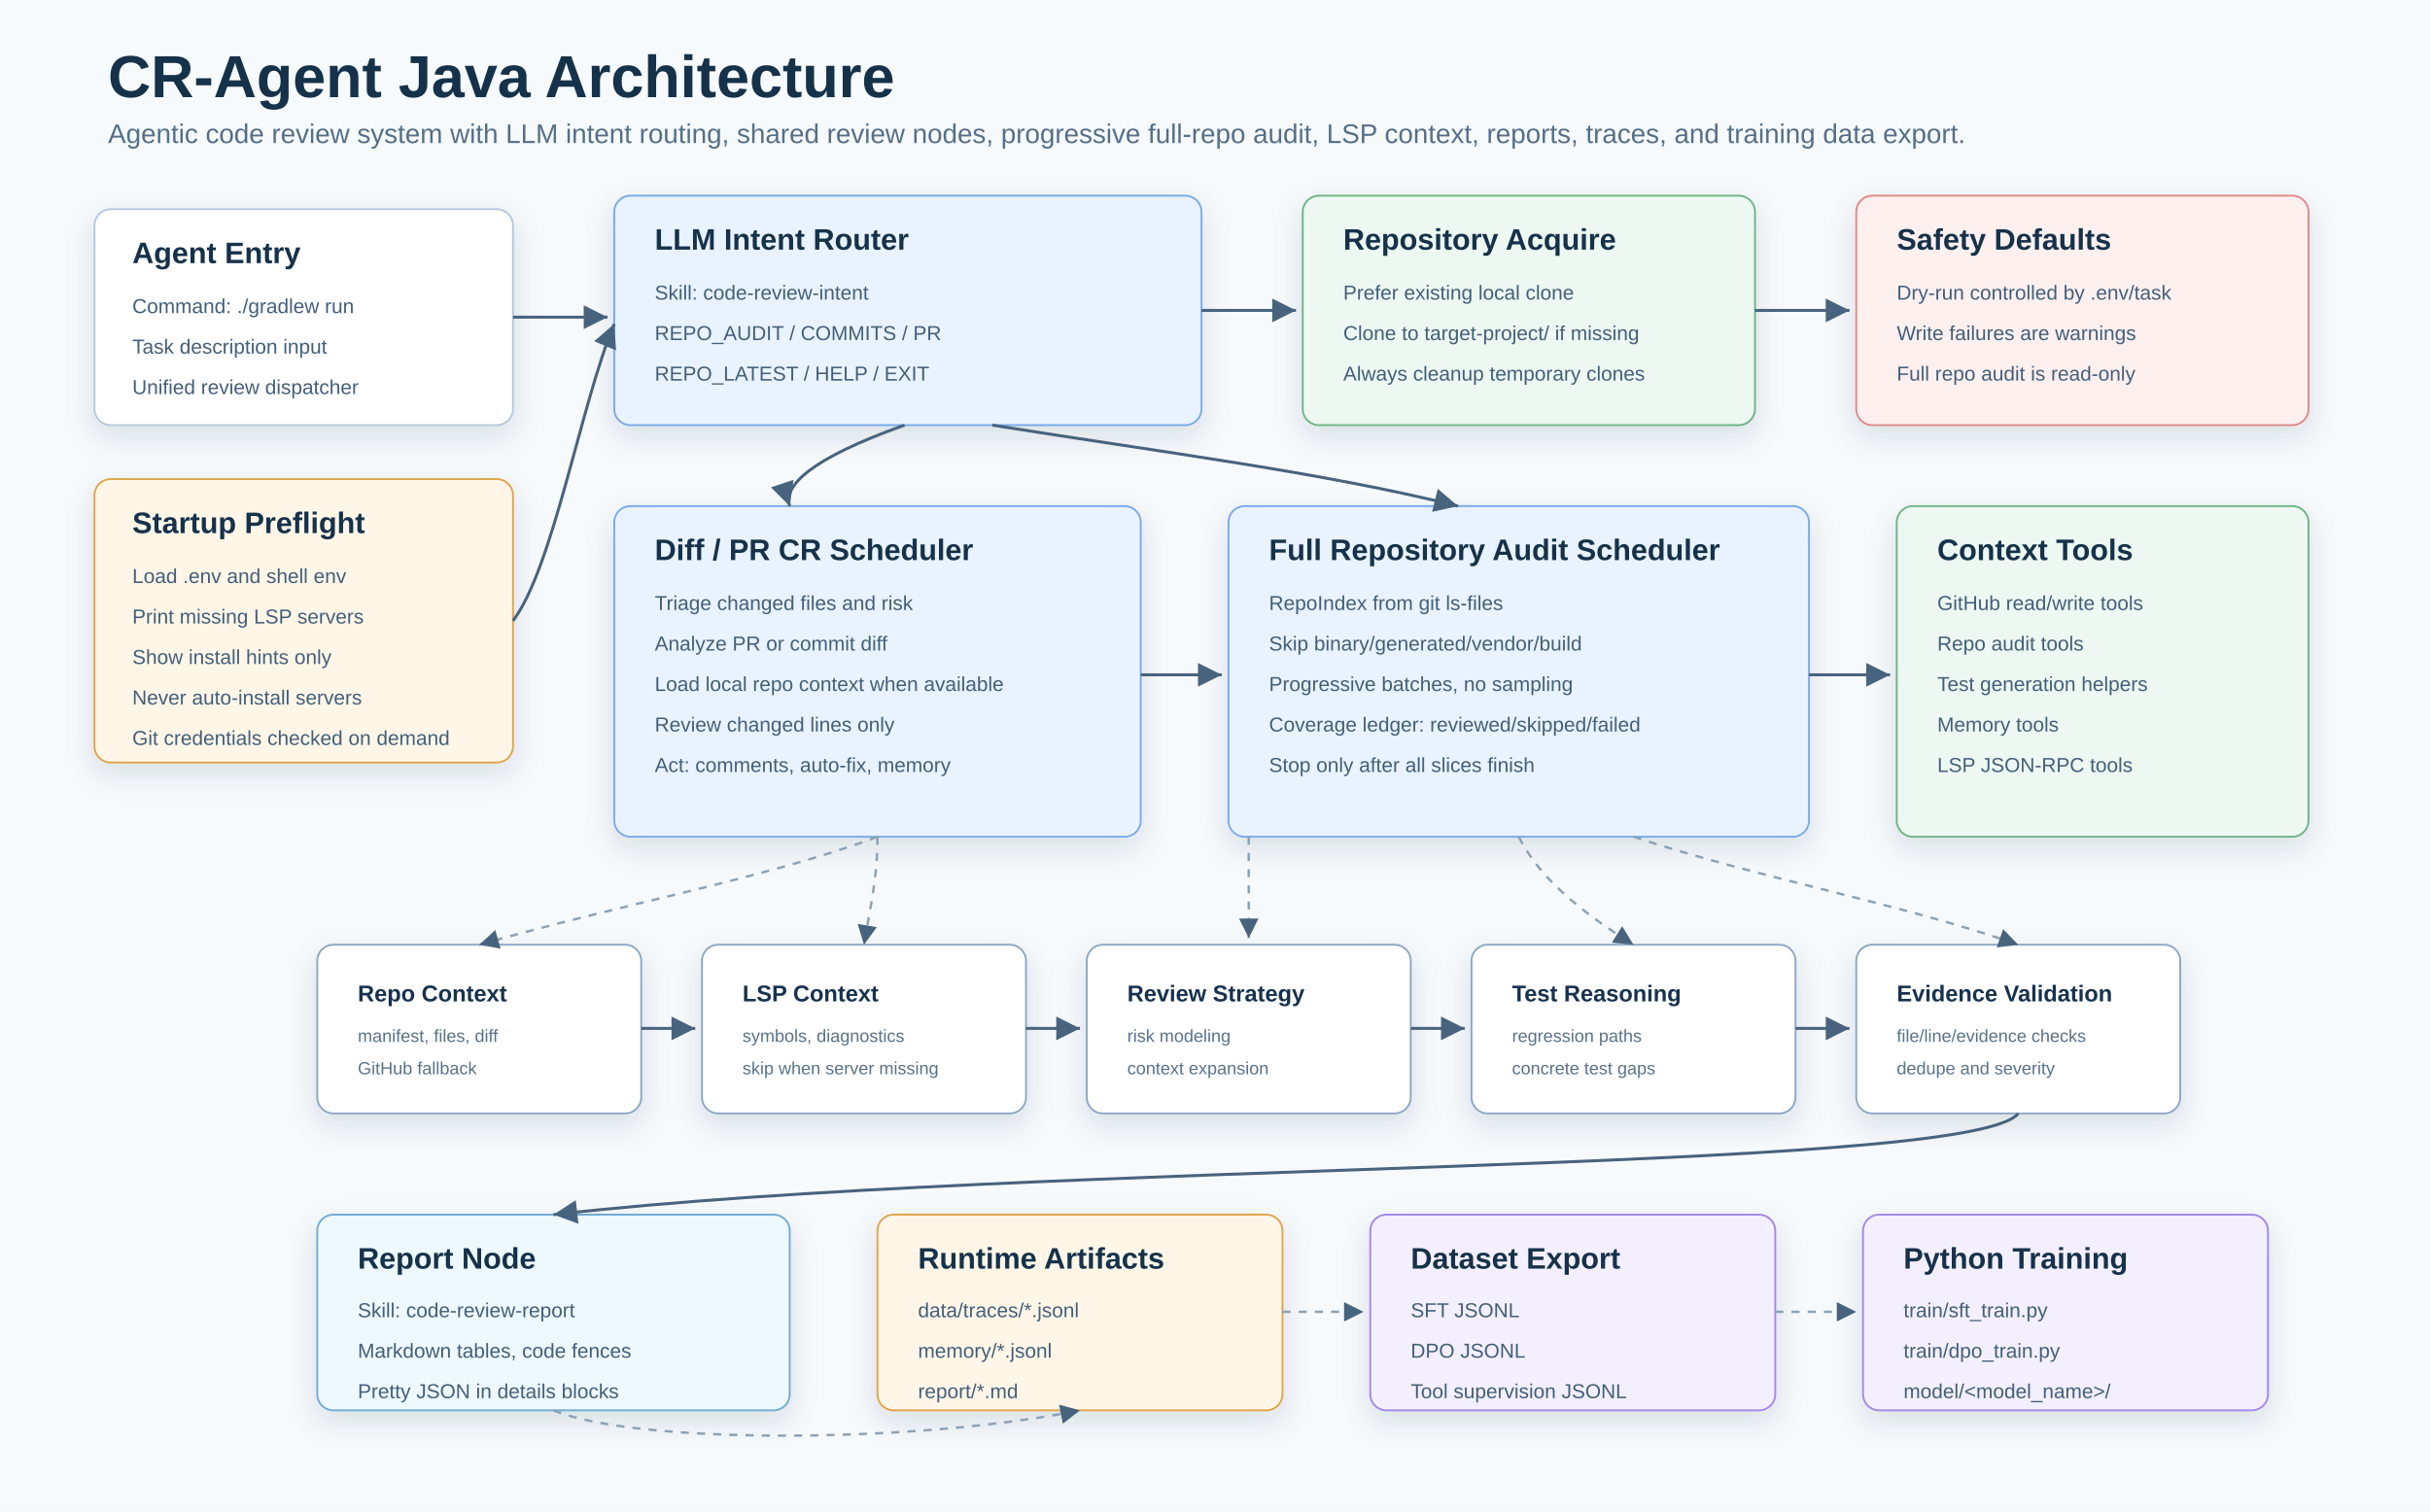
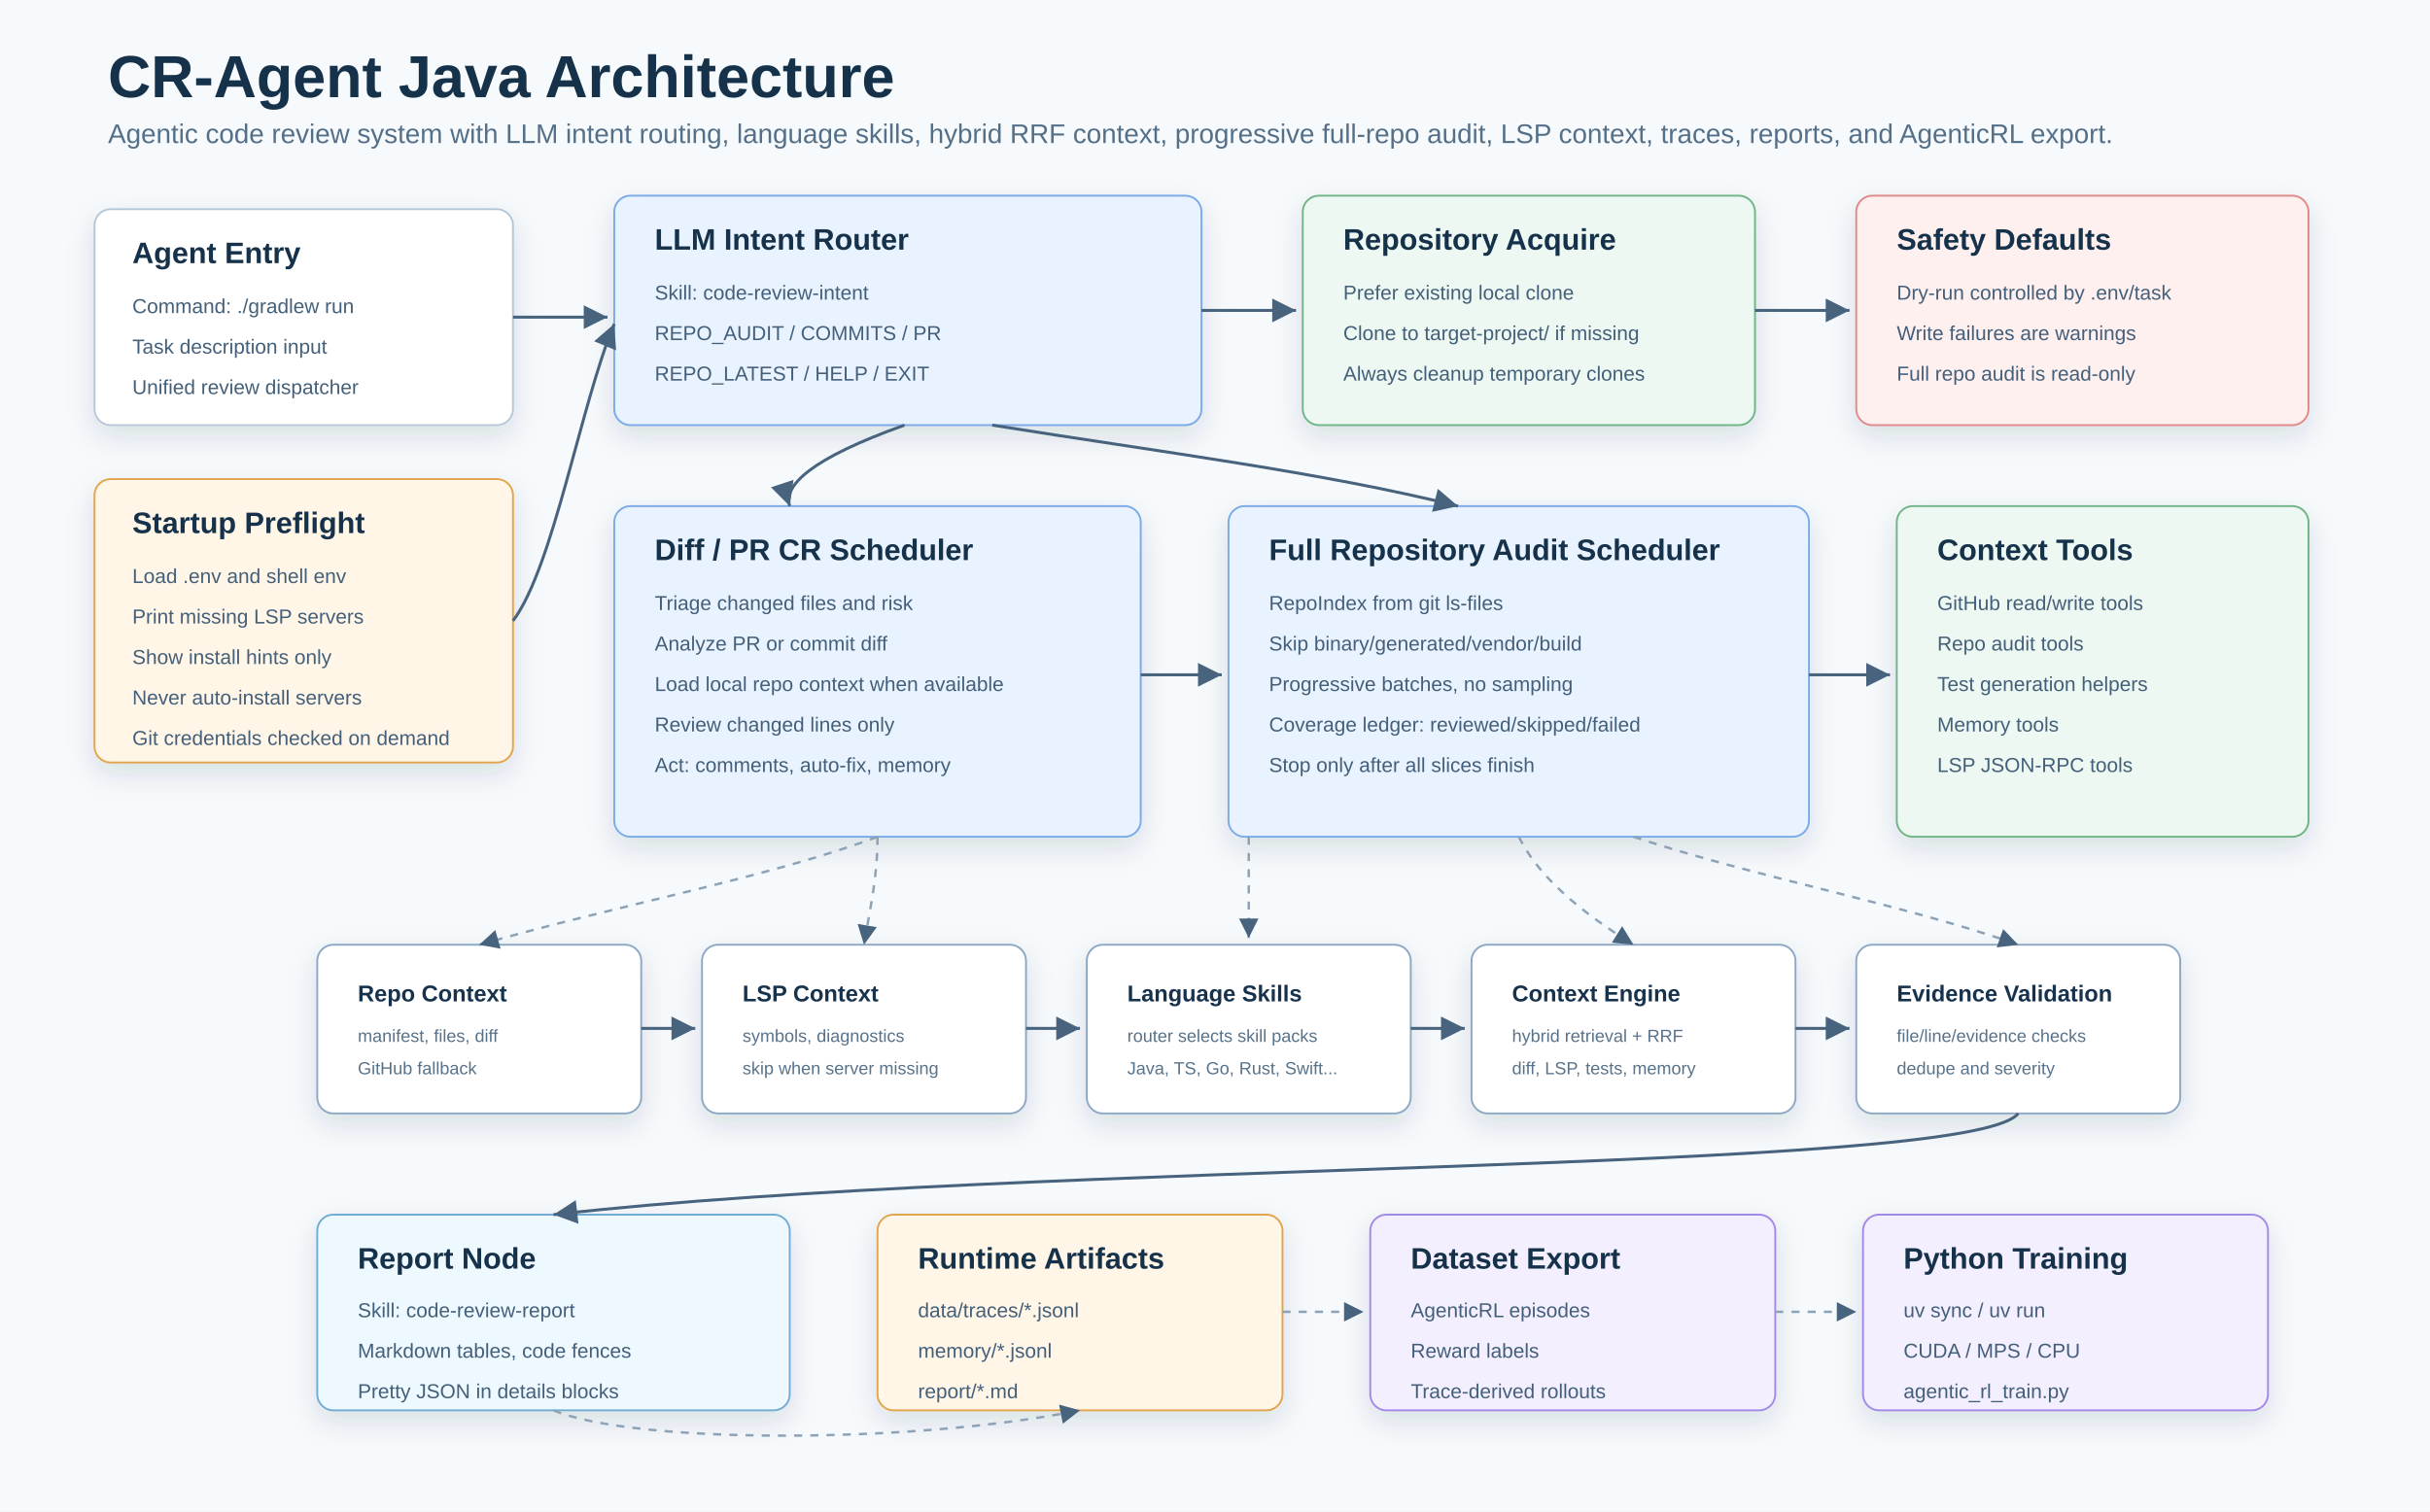
<svg xmlns="http://www.w3.org/2000/svg" width="1800" height="1120" viewBox="0 0 1800 1120" role="img" aria-labelledby="title desc">
  <defs>
    <filter id="shadow" x="-20%" y="-20%" width="140%" height="140%">
      <feDropShadow dx="0" dy="8" stdDeviation="10" flood-color="#1b334a" flood-opacity="0.13" />
    </filter>
    <marker id="arrow" markerWidth="12" markerHeight="12" refX="10" refY="6" orient="auto">
      <path d="M2,2 L10,6 L2,10 Z" fill="#48637d" />
    </marker>
    <style>
      .bg { fill: #f7fafc; }
      .title { font: 700 44px Arial, sans-serif; fill: #16324a; }
      .subtitle { font: 400 20px Arial, sans-serif; fill: #546f88; }
      .section { font: 700 22px Arial, sans-serif; fill: #16324a; }
      .label { font: 700 17px Arial, sans-serif; fill: #17324d; }
      .small { font: 400 15px Arial, sans-serif; fill: #435f79; }
      .tiny { font: 400 13px Arial, sans-serif; fill: #58728a; }
      .box { rx: 12; filter: url(#shadow); stroke-width: 1.4; }
      .entry { fill: #ffffff; stroke: #b6c7d8; }
      .core { fill: #e9f2ff; stroke: #7aaae8; }
      .node { fill: #ffffff; stroke: #8ca8c5; }
      .tool { fill: #edf8f2; stroke: #70b487; }
      .store { fill: #fff6e8; stroke: #e0a54d; }
      .train { fill: #f3efff; stroke: #a389e7; }
      .safety { fill: #fff0f0; stroke: #df8a8a; }
      .report { fill: #eef8ff; stroke: #73acd2; }
      .line { stroke: #48637d; stroke-width: 2.2; fill: none; marker-end: url(#arrow); }
      .softline { stroke: #8da2b5; stroke-width: 1.8; fill: none; marker-end: url(#arrow); stroke-dasharray: 6 6; }
    </style>
  </defs>
  <rect class="bg" x="0" y="0" width="1800" height="1120" />
  <text class="title" x="80" y="72">CR-Agent Java Architecture</text>
-   <text class="subtitle" x="80" y="106">Agentic code review system with LLM intent routing, shared review nodes, progressive full-repo audit, LSP context, reports, traces, and training data export.</text>
+   <text class="subtitle" x="80" y="106">Agentic code review system with LLM intent routing, language skills, hybrid RRF context, progressive full-repo audit, LSP context, traces, reports, and AgenticRL export.</text>
  <rect class="box entry" x="70" y="155" width="310" height="160" />
  <text class="section" x="98" y="195">Agent Entry</text>
  <text class="small" x="98" y="232">Command: ./gradlew run</text>
  <text class="small" x="98" y="262">Task description input</text>
  <text class="small" x="98" y="292">Unified review dispatcher</text>
  <rect class="box store" x="70" y="355" width="310" height="210" />
  <text class="section" x="98" y="395">Startup Preflight</text>
  <text class="small" x="98" y="432">Load .env and shell env</text>
  <text class="small" x="98" y="462">Print missing LSP servers</text>
  <text class="small" x="98" y="492">Show install hints only</text>
  <text class="small" x="98" y="522">Never auto-install servers</text>
  <text class="small" x="98" y="552">Git credentials checked on demand</text>
  <rect class="box core" x="455" y="145" width="435" height="170" />
  <text class="section" x="485" y="185">LLM Intent Router</text>
  <text class="small" x="485" y="222">Skill: code-review-intent</text>
  <text class="small" x="485" y="252">REPO_AUDIT / COMMITS / PR</text>
  <text class="small" x="485" y="282">REPO_LATEST / HELP / EXIT</text>
  <rect class="box tool" x="965" y="145" width="335" height="170" />
  <text class="section" x="995" y="185">Repository Acquire</text>
  <text class="small" x="995" y="222">Prefer existing local clone</text>
  <text class="small" x="995" y="252">Clone to target-project/ if missing</text>
  <text class="small" x="995" y="282">Always cleanup temporary clones</text>
  <rect class="box safety" x="1375" y="145" width="335" height="170" />
  <text class="section" x="1405" y="185">Safety Defaults</text>
  <text class="small" x="1405" y="222">Dry-run controlled by .env/task</text>
  <text class="small" x="1405" y="252">Write failures are warnings</text>
  <text class="small" x="1405" y="282">Full repo audit is read-only</text>
  <rect class="box core" x="455" y="375" width="390" height="245" />
  <text class="section" x="485" y="415">Diff / PR CR Scheduler</text>
  <text class="small" x="485" y="452">Triage changed files and risk</text>
  <text class="small" x="485" y="482">Analyze PR or commit diff</text>
  <text class="small" x="485" y="512">Load local repo context when available</text>
  <text class="small" x="485" y="542">Review changed lines only</text>
  <text class="small" x="485" y="572">Act: comments, auto-fix, memory</text>
  <rect class="box core" x="910" y="375" width="430" height="245" />
  <text class="section" x="940" y="415">Full Repository Audit Scheduler</text>
  <text class="small" x="940" y="452">RepoIndex from git ls-files</text>
  <text class="small" x="940" y="482">Skip binary/generated/vendor/build</text>
  <text class="small" x="940" y="512">Progressive batches, no sampling</text>
  <text class="small" x="940" y="542">Coverage ledger: reviewed/skipped/failed</text>
  <text class="small" x="940" y="572">Stop only after all slices finish</text>
  <rect class="box tool" x="1405" y="375" width="305" height="245" />
  <text class="section" x="1435" y="415">Context Tools</text>
  <text class="small" x="1435" y="452">GitHub read/write tools</text>
  <text class="small" x="1435" y="482">Repo audit tools</text>
  <text class="small" x="1435" y="512">Test generation helpers</text>
  <text class="small" x="1435" y="542">Memory tools</text>
  <text class="small" x="1435" y="572">LSP JSON-RPC tools</text>
  <rect class="box node" x="235" y="700" width="240" height="125" />
  <text class="label" x="265" y="742">Repo Context</text>
  <text class="tiny" x="265" y="772">manifest, files, diff</text>
  <text class="tiny" x="265" y="796">GitHub fallback</text>
  <rect class="box node" x="520" y="700" width="240" height="125" />
  <text class="label" x="550" y="742">LSP Context</text>
  <text class="tiny" x="550" y="772">symbols, diagnostics</text>
  <text class="tiny" x="550" y="796">skip when server missing</text>
  <rect class="box node" x="805" y="700" width="240" height="125" />
-   <text class="label" x="835" y="742">Review Strategy</text>
-   <text class="tiny" x="835" y="772">risk modeling</text>
-   <text class="tiny" x="835" y="796">context expansion</text>
+   <text class="label" x="835" y="742">Language Skills</text>
+   <text class="tiny" x="835" y="772">router selects skill packs</text>
+   <text class="tiny" x="835" y="796">Java, TS, Go, Rust, Swift...</text>
  <rect class="box node" x="1090" y="700" width="240" height="125" />
-   <text class="label" x="1120" y="742">Test Reasoning</text>
-   <text class="tiny" x="1120" y="772">regression paths</text>
-   <text class="tiny" x="1120" y="796">concrete test gaps</text>
+   <text class="label" x="1120" y="742">Context Engine</text>
+   <text class="tiny" x="1120" y="772">hybrid retrieval + RRF</text>
+   <text class="tiny" x="1120" y="796">diff, LSP, tests, memory</text>
  <rect class="box node" x="1375" y="700" width="240" height="125" />
  <text class="label" x="1405" y="742">Evidence Validation</text>
  <text class="tiny" x="1405" y="772">file/line/evidence checks</text>
  <text class="tiny" x="1405" y="796">dedupe and severity</text>
  <rect class="box report" x="235" y="900" width="350" height="145" />
  <text class="section" x="265" y="940">Report Node</text>
  <text class="small" x="265" y="976">Skill: code-review-report</text>
  <text class="small" x="265" y="1006">Markdown tables, code fences</text>
  <text class="small" x="265" y="1036">Pretty JSON in details blocks</text>
  <rect class="box store" x="650" y="900" width="300" height="145" />
  <text class="section" x="680" y="940">Runtime Artifacts</text>
  <text class="small" x="680" y="976">data/traces/*.jsonl</text>
  <text class="small" x="680" y="1006">memory/*.jsonl</text>
  <text class="small" x="680" y="1036">report/*.md</text>
  <rect class="box train" x="1015" y="900" width="300" height="145" />
  <text class="section" x="1045" y="940">Dataset Export</text>
-   <text class="small" x="1045" y="976">SFT JSONL</text>
-   <text class="small" x="1045" y="1006">DPO JSONL</text>
-   <text class="small" x="1045" y="1036">Tool supervision JSONL</text>
+   <text class="small" x="1045" y="976">AgenticRL episodes</text>
+   <text class="small" x="1045" y="1006">Reward labels</text>
+   <text class="small" x="1045" y="1036">Trace-derived rollouts</text>
  <rect class="box train" x="1380" y="900" width="300" height="145" />
  <text class="section" x="1410" y="940">Python Training</text>
-   <text class="small" x="1410" y="976">train/sft_train.py</text>
-   <text class="small" x="1410" y="1006">train/dpo_train.py</text>
-   <text class="small" x="1410" y="1036">model/&lt;model_name&gt;/</text>
+   <text class="small" x="1410" y="976">uv sync / uv run</text>
+   <text class="small" x="1410" y="1006">CUDA / MPS / CPU</text>
+   <text class="small" x="1410" y="1036">agentic_rl_train.py</text>
  <path class="line" d="M380 235 H450" />
  <path class="line" d="M380 460 C410 420 430 300 455 240" />
  <path class="line" d="M890 230 H960" />
  <path class="line" d="M1300 230 H1370" />
  <path class="line" d="M670 315 C600 340 580 360 585 375" />
  <path class="line" d="M735 315 C860 335 980 350 1080 375" />
  <path class="line" d="M845 500 H905" />
  <path class="line" d="M1340 500 H1400" />
  <path class="softline" d="M650 620 C570 650 460 670 355 700" />
  <path class="softline" d="M650 620 C650 650 645 670 640 700" />
  <path class="softline" d="M925 620 V695" />
  <path class="softline" d="M1125 620 C1140 650 1170 675 1210 700" />
  <path class="softline" d="M1210 620 C1300 650 1410 670 1495 700" />
  <path class="line" d="M475 762 H515" />
  <path class="line" d="M760 762 H800" />
  <path class="line" d="M1045 762 H1085" />
  <path class="line" d="M1330 762 H1370" />
  <path class="line" d="M1495 825 C1460 870 760 860 410 900" />
  <path class="softline" d="M410 1045 C470 1070 675 1070 800 1045" />
  <path class="softline" d="M950 972 H1010" />
  <path class="softline" d="M1315 972 H1375" />
</svg>
